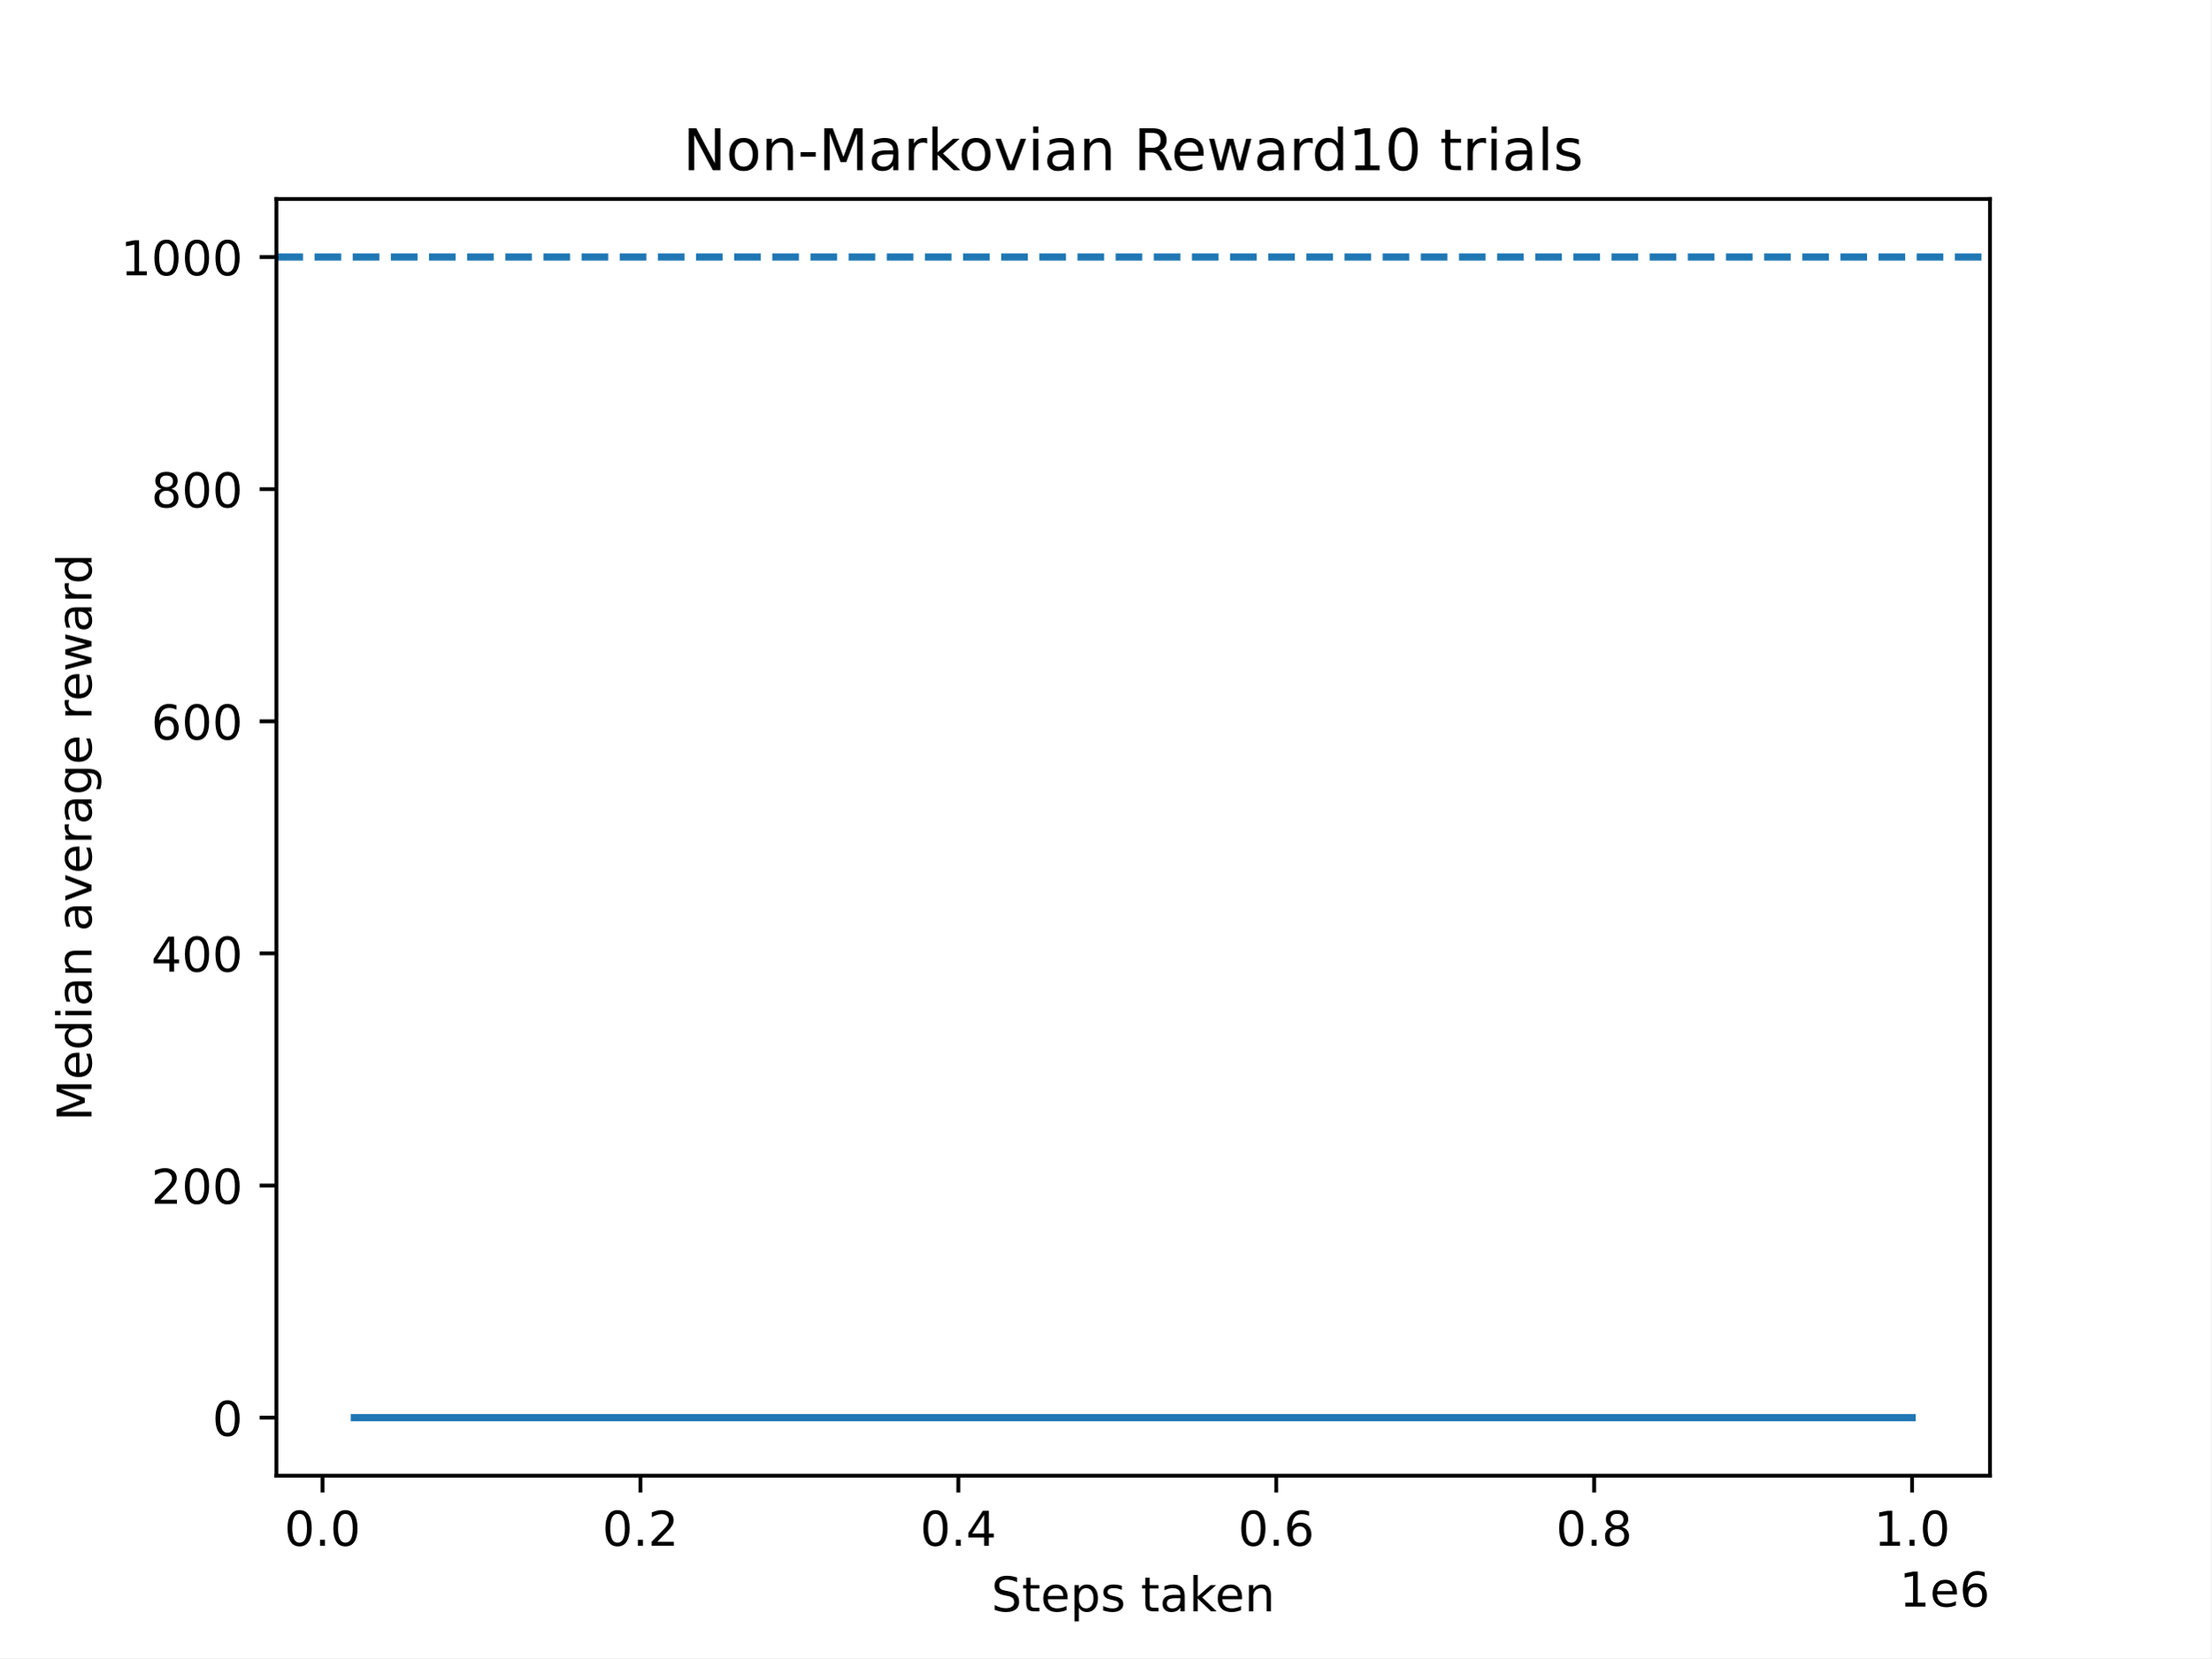
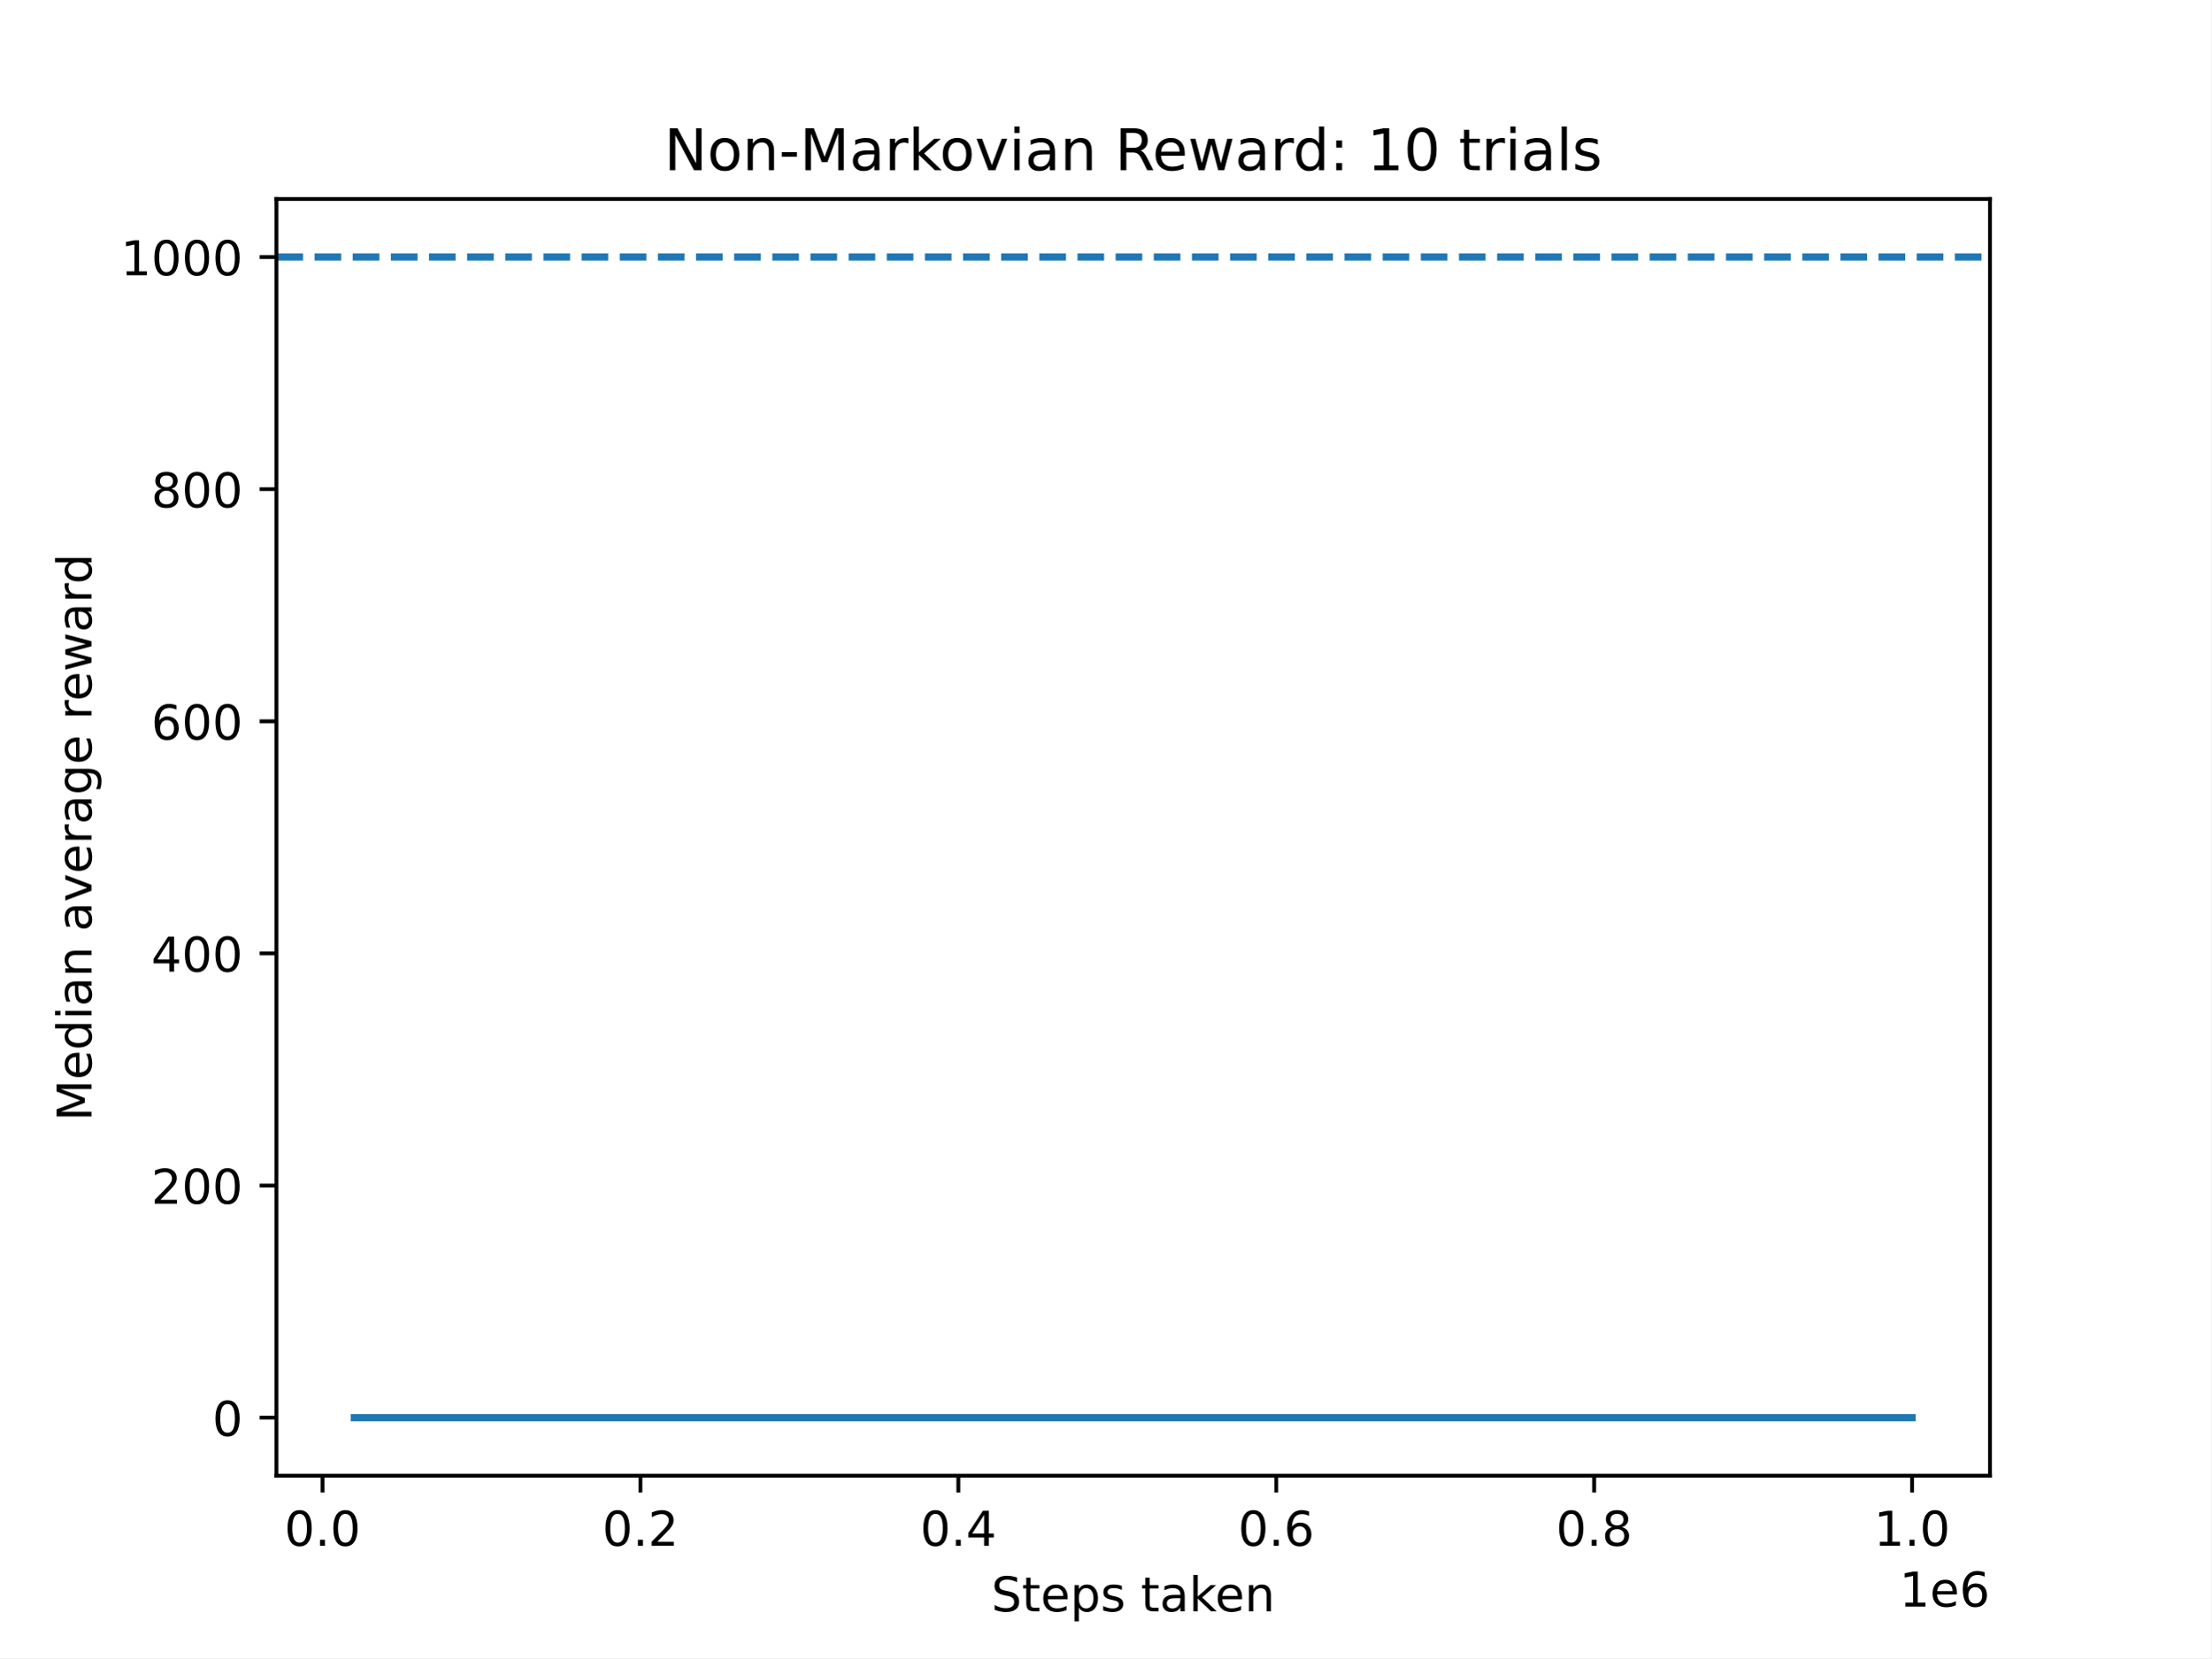
<svg xmlns="http://www.w3.org/2000/svg" xmlns:xlink="http://www.w3.org/1999/xlink" width="460.8pt" height="345.6pt" viewBox="0 0 460.8 345.6" version="1.1">
  <defs>
    <style type="text/css">*{stroke-linejoin: round; stroke-linecap: butt}</style>
  </defs>
  <g id="figure_1">
    <g id="patch_1">
      <path d="M 0 345.6  L 460.8 345.6  L 460.8 0  L 0 0  z " style="fill: #ffffff" />
    </g>
    <g id="axes_1">
      <g id="patch_2">
        <path d="M 57.6 307.584  L 414.72 307.584  L 414.72 41.472  L 57.6 41.472  z " style="fill: #ffffff" />
      </g>
      <g id="matplotlib.axis_1">
        <g id="xtick_1">
          <g id="line2d_1">
            <defs>
-               <path id="m3e63ba51e0" d="M 0 0  L 0 3.5  " style="stroke: #000000; stroke-width: 0.8" />
+               <path id="m5071925cd1" d="M 0 0  L 0 3.5  " style="stroke: #000000; stroke-width: 0.8" />
            </defs>
            <g>
-               <use xlink:href="#m3e63ba51e0" x="67.207" y="307.584" style="stroke: #000000; stroke-width: 0.8" />
+               <use xlink:href="#m5071925cd1" x="67.207" y="307.584" style="stroke: #000000; stroke-width: 0.8" />
            </g>
          </g>
          <g id="text_1">
            <g transform="translate(59.25556 322.1824) scale(0.1 -0.1)">
              <defs>
                <path id="DejaVuSans-30" d="M 2034 4250  Q 1547 4250 1301 3770  Q 1056 3291 1056 2328  Q 1056 1369 1301 889  Q 1547 409 2034 409  Q 2525 409 2770 889  Q 3016 1369 3016 2328  Q 3016 3291 2770 3770  Q 2525 4250 2034 4250  z M 2034 4750  Q 2819 4750 3233 4129  Q 3647 3509 3647 2328  Q 3647 1150 3233 529  Q 2819 -91 2034 -91  Q 1250 -91 836 529  Q 422 1150 422 2328  Q 422 3509 836 4129  Q 1250 4750 2034 4750  z " transform="scale(0.015625)" />
                <path id="DejaVuSans-2e" d="M 684 794  L 1344 794  L 1344 0  L 684 0  L 684 794  z " transform="scale(0.015625)" />
              </defs>
              <use xlink:href="#DejaVuSans-30" />
              <use xlink:href="#DejaVuSans-2e" x="63.623" />
              <use xlink:href="#DejaVuSans-30" x="95.41" />
            </g>
          </g>
        </g>
        <g id="xtick_2">
          <g id="line2d_2">
            <g>
-               <use xlink:href="#m3e63ba51e0" x="133.463" y="307.584" style="stroke: #000000; stroke-width: 0.8" />
+               <use xlink:href="#m5071925cd1" x="133.463" y="307.584" style="stroke: #000000; stroke-width: 0.8" />
            </g>
          </g>
          <g id="text_2">
            <g transform="translate(125.5116 322.1824) scale(0.1 -0.1)">
              <defs>
                <path id="DejaVuSans-32" d="M 1228 531  L 3431 531  L 3431 0  L 469 0  L 469 531  Q 828 903 1448 1529  Q 2069 2156 2228 2338  Q 2531 2678 2651 2914  Q 2772 3150 2772 3378  Q 2772 3750 2511 3984  Q 2250 4219 1831 4219  Q 1534 4219 1204 4116  Q 875 4013 500 3803  L 500 4441  Q 881 4594 1212 4672  Q 1544 4750 1819 4750  Q 2544 4750 2975 4387  Q 3406 4025 3406 3419  Q 3406 3131 3298 2873  Q 3191 2616 2906 2266  Q 2828 2175 2409 1742  Q 1991 1309 1228 531  z " transform="scale(0.015625)" />
              </defs>
              <use xlink:href="#DejaVuSans-30" />
              <use xlink:href="#DejaVuSans-2e" x="63.623" />
              <use xlink:href="#DejaVuSans-32" x="95.41" />
            </g>
          </g>
        </g>
        <g id="xtick_3">
          <g id="line2d_3">
            <g>
-               <use xlink:href="#m3e63ba51e0" x="199.719" y="307.584" style="stroke: #000000; stroke-width: 0.8" />
+               <use xlink:href="#m5071925cd1" x="199.719" y="307.584" style="stroke: #000000; stroke-width: 0.8" />
            </g>
          </g>
          <g id="text_3">
            <g transform="translate(191.7676 322.1824) scale(0.1 -0.1)">
              <defs>
                <path id="DejaVuSans-34" d="M 2419 4116  L 825 1625  L 2419 1625  L 2419 4116  z M 2253 4666  L 3047 4666  L 3047 1625  L 3713 1625  L 3713 1100  L 3047 1100  L 3047 0  L 2419 0  L 2419 1100  L 313 1100  L 313 1709  L 2253 4666  z " transform="scale(0.015625)" />
              </defs>
              <use xlink:href="#DejaVuSans-30" />
              <use xlink:href="#DejaVuSans-2e" x="63.623" />
              <use xlink:href="#DejaVuSans-34" x="95.41" />
            </g>
          </g>
        </g>
        <g id="xtick_4">
          <g id="line2d_4">
            <g>
-               <use xlink:href="#m3e63ba51e0" x="265.975" y="307.584" style="stroke: #000000; stroke-width: 0.8" />
+               <use xlink:href="#m5071925cd1" x="265.975" y="307.584" style="stroke: #000000; stroke-width: 0.8" />
            </g>
          </g>
          <g id="text_4">
            <g transform="translate(258.0237 322.1824) scale(0.1 -0.1)">
              <defs>
                <path id="DejaVuSans-36" d="M 2113 2584  Q 1688 2584 1439 2293  Q 1191 2003 1191 1497  Q 1191 994 1439 701  Q 1688 409 2113 409  Q 2538 409 2786 701  Q 3034 994 3034 1497  Q 3034 2003 2786 2293  Q 2538 2584 2113 2584  z M 3366 4563  L 3366 3988  Q 3128 4100 2886 4159  Q 2644 4219 2406 4219  Q 1781 4219 1451 3797  Q 1122 3375 1075 2522  Q 1259 2794 1537 2939  Q 1816 3084 2150 3084  Q 2853 3084 3261 2657  Q 3669 2231 3669 1497  Q 3669 778 3244 343  Q 2819 -91 2113 -91  Q 1303 -91 875 529  Q 447 1150 447 2328  Q 447 3434 972 4092  Q 1497 4750 2381 4750  Q 2619 4750 2861 4703  Q 3103 4656 3366 4563  z " transform="scale(0.015625)" />
              </defs>
              <use xlink:href="#DejaVuSans-30" />
              <use xlink:href="#DejaVuSans-2e" x="63.623" />
              <use xlink:href="#DejaVuSans-36" x="95.41" />
            </g>
          </g>
        </g>
        <g id="xtick_5">
          <g id="line2d_5">
            <g>
-               <use xlink:href="#m3e63ba51e0" x="332.231" y="307.584" style="stroke: #000000; stroke-width: 0.8" />
+               <use xlink:href="#m5071925cd1" x="332.231" y="307.584" style="stroke: #000000; stroke-width: 0.8" />
            </g>
          </g>
          <g id="text_5">
            <g transform="translate(324.2797 322.1824) scale(0.1 -0.1)">
              <defs>
                <path id="DejaVuSans-38" d="M 2034 2216  Q 1584 2216 1326 1975  Q 1069 1734 1069 1313  Q 1069 891 1326 650  Q 1584 409 2034 409  Q 2484 409 2743 651  Q 3003 894 3003 1313  Q 3003 1734 2745 1975  Q 2488 2216 2034 2216  z M 1403 2484  Q 997 2584 770 2862  Q 544 3141 544 3541  Q 544 4100 942 4425  Q 1341 4750 2034 4750  Q 2731 4750 3128 4425  Q 3525 4100 3525 3541  Q 3525 3141 3298 2862  Q 3072 2584 2669 2484  Q 3125 2378 3379 2068  Q 3634 1759 3634 1313  Q 3634 634 3220 271  Q 2806 -91 2034 -91  Q 1263 -91 848 271  Q 434 634 434 1313  Q 434 1759 690 2068  Q 947 2378 1403 2484  z M 1172 3481  Q 1172 3119 1398 2916  Q 1625 2713 2034 2713  Q 2441 2713 2670 2916  Q 2900 3119 2900 3481  Q 2900 3844 2670 4047  Q 2441 4250 2034 4250  Q 1625 4250 1398 4047  Q 1172 3844 1172 3481  z " transform="scale(0.015625)" />
              </defs>
              <use xlink:href="#DejaVuSans-30" />
              <use xlink:href="#DejaVuSans-2e" x="63.623" />
              <use xlink:href="#DejaVuSans-38" x="95.41" />
            </g>
          </g>
        </g>
        <g id="xtick_6">
          <g id="line2d_6">
            <g>
-               <use xlink:href="#m3e63ba51e0" x="398.487" y="307.584" style="stroke: #000000; stroke-width: 0.8" />
+               <use xlink:href="#m5071925cd1" x="398.487" y="307.584" style="stroke: #000000; stroke-width: 0.8" />
            </g>
          </g>
          <g id="text_6">
            <g transform="translate(390.5357 322.1824) scale(0.1 -0.1)">
              <defs>
                <path id="DejaVuSans-31" d="M 794 531  L 1825 531  L 1825 4091  L 703 3866  L 703 4441  L 1819 4666  L 2450 4666  L 2450 531  L 3481 531  L 3481 0  L 794 0  L 794 531  z " transform="scale(0.015625)" />
              </defs>
              <use xlink:href="#DejaVuSans-31" />
              <use xlink:href="#DejaVuSans-2e" x="63.623" />
              <use xlink:href="#DejaVuSans-30" x="95.41" />
            </g>
          </g>
        </g>
        <g id="text_7">
          <g transform="translate(206.5975 335.8606) scale(0.1 -0.1)">
            <defs>
              <path id="DejaVuSans-53" d="M 3425 4513  L 3425 3897  Q 3066 4069 2747 4153  Q 2428 4238 2131 4238  Q 1616 4238 1336 4038  Q 1056 3838 1056 3469  Q 1056 3159 1242 3001  Q 1428 2844 1947 2747  L 2328 2669  Q 3034 2534 3370 2195  Q 3706 1856 3706 1288  Q 3706 609 3251 259  Q 2797 -91 1919 -91  Q 1588 -91 1214 -16  Q 841 59 441 206  L 441 856  Q 825 641 1194 531  Q 1563 422 1919 422  Q 2459 422 2753 634  Q 3047 847 3047 1241  Q 3047 1584 2836 1778  Q 2625 1972 2144 2069  L 1759 2144  Q 1053 2284 737 2584  Q 422 2884 422 3419  Q 422 4038 858 4394  Q 1294 4750 2059 4750  Q 2388 4750 2728 4690  Q 3069 4631 3425 4513  z " transform="scale(0.015625)" />
              <path id="DejaVuSans-74" d="M 1172 4494  L 1172 3500  L 2356 3500  L 2356 3053  L 1172 3053  L 1172 1153  Q 1172 725 1289 603  Q 1406 481 1766 481  L 2356 481  L 2356 0  L 1766 0  Q 1100 0 847 248  Q 594 497 594 1153  L 594 3053  L 172 3053  L 172 3500  L 594 3500  L 594 4494  L 1172 4494  z " transform="scale(0.015625)" />
              <path id="DejaVuSans-65" d="M 3597 1894  L 3597 1613  L 953 1613  Q 991 1019 1311 708  Q 1631 397 2203 397  Q 2534 397 2845 478  Q 3156 559 3463 722  L 3463 178  Q 3153 47 2828 -22  Q 2503 -91 2169 -91  Q 1331 -91 842 396  Q 353 884 353 1716  Q 353 2575 817 3079  Q 1281 3584 2069 3584  Q 2775 3584 3186 3129  Q 3597 2675 3597 1894  z M 3022 2063  Q 3016 2534 2758 2815  Q 2500 3097 2075 3097  Q 1594 3097 1305 2825  Q 1016 2553 972 2059  L 3022 2063  z " transform="scale(0.015625)" />
              <path id="DejaVuSans-70" d="M 1159 525  L 1159 -1331  L 581 -1331  L 581 3500  L 1159 3500  L 1159 2969  Q 1341 3281 1617 3432  Q 1894 3584 2278 3584  Q 2916 3584 3314 3078  Q 3713 2572 3713 1747  Q 3713 922 3314 415  Q 2916 -91 2278 -91  Q 1894 -91 1617 61  Q 1341 213 1159 525  z M 3116 1747  Q 3116 2381 2855 2742  Q 2594 3103 2138 3103  Q 1681 3103 1420 2742  Q 1159 2381 1159 1747  Q 1159 1113 1420 752  Q 1681 391 2138 391  Q 2594 391 2855 752  Q 3116 1113 3116 1747  z " transform="scale(0.015625)" />
              <path id="DejaVuSans-73" d="M 2834 3397  L 2834 2853  Q 2591 2978 2328 3040  Q 2066 3103 1784 3103  Q 1356 3103 1142 2972  Q 928 2841 928 2578  Q 928 2378 1081 2264  Q 1234 2150 1697 2047  L 1894 2003  Q 2506 1872 2764 1633  Q 3022 1394 3022 966  Q 3022 478 2636 193  Q 2250 -91 1575 -91  Q 1294 -91 989 -36  Q 684 19 347 128  L 347 722  Q 666 556 975 473  Q 1284 391 1588 391  Q 1994 391 2212 530  Q 2431 669 2431 922  Q 2431 1156 2273 1281  Q 2116 1406 1581 1522  L 1381 1569  Q 847 1681 609 1914  Q 372 2147 372 2553  Q 372 3047 722 3315  Q 1072 3584 1716 3584  Q 2034 3584 2315 3537  Q 2597 3491 2834 3397  z " transform="scale(0.015625)" />
              <path id="DejaVuSans-20" transform="scale(0.015625)" />
              <path id="DejaVuSans-61" d="M 2194 1759  Q 1497 1759 1228 1600  Q 959 1441 959 1056  Q 959 750 1161 570  Q 1363 391 1709 391  Q 2188 391 2477 730  Q 2766 1069 2766 1631  L 2766 1759  L 2194 1759  z M 3341 1997  L 3341 0  L 2766 0  L 2766 531  Q 2569 213 2275 61  Q 1981 -91 1556 -91  Q 1019 -91 701 211  Q 384 513 384 1019  Q 384 1609 779 1909  Q 1175 2209 1959 2209  L 2766 2209  L 2766 2266  Q 2766 2663 2505 2880  Q 2244 3097 1772 3097  Q 1472 3097 1187 3025  Q 903 2953 641 2809  L 641 3341  Q 956 3463 1253 3523  Q 1550 3584 1831 3584  Q 2591 3584 2966 3190  Q 3341 2797 3341 1997  z " transform="scale(0.015625)" />
              <path id="DejaVuSans-6b" d="M 581 4863  L 1159 4863  L 1159 1991  L 2875 3500  L 3609 3500  L 1753 1863  L 3688 0  L 2938 0  L 1159 1709  L 1159 0  L 581 0  L 581 4863  z " transform="scale(0.015625)" />
              <path id="DejaVuSans-6e" d="M 3513 2113  L 3513 0  L 2938 0  L 2938 2094  Q 2938 2591 2744 2837  Q 2550 3084 2163 3084  Q 1697 3084 1428 2787  Q 1159 2491 1159 1978  L 1159 0  L 581 0  L 581 3500  L 1159 3500  L 1159 2956  Q 1366 3272 1645 3428  Q 1925 3584 2291 3584  Q 2894 3584 3203 3211  Q 3513 2838 3513 2113  z " transform="scale(0.015625)" />
            </defs>
            <use xlink:href="#DejaVuSans-53" />
            <use xlink:href="#DejaVuSans-74" x="63.477" />
            <use xlink:href="#DejaVuSans-65" x="102.686" />
            <use xlink:href="#DejaVuSans-70" x="164.209" />
            <use xlink:href="#DejaVuSans-73" x="227.686" />
            <use xlink:href="#DejaVuSans-20" x="279.785" />
            <use xlink:href="#DejaVuSans-74" x="311.572" />
            <use xlink:href="#DejaVuSans-61" x="350.781" />
            <use xlink:href="#DejaVuSans-6b" x="412.061" />
            <use xlink:href="#DejaVuSans-65" x="466.346" />
            <use xlink:href="#DejaVuSans-6e" x="527.869" />
          </g>
        </g>
        <g id="text_8">
          <g transform="translate(395.8419 334.8606) scale(0.1 -0.1)">
            <use xlink:href="#DejaVuSans-31" />
            <use xlink:href="#DejaVuSans-65" x="63.623" />
            <use xlink:href="#DejaVuSans-36" x="125.146" />
          </g>
        </g>
      </g>
      <g id="matplotlib.axis_2">
        <g id="ytick_1">
          <g id="line2d_7">
            <defs>
-               <path id="m10a4b1dffb" d="M 0 0  L -3.5 0  " style="stroke: #000000; stroke-width: 0.8" />
+               <path id="m5a6a1bbbc2" d="M 0 0  L -3.5 0  " style="stroke: #000000; stroke-width: 0.8" />
            </defs>
            <g>
-               <use xlink:href="#m10a4b1dffb" x="57.6" y="295.488" style="stroke: #000000; stroke-width: 0.8" />
+               <use xlink:href="#m5a6a1bbbc2" x="57.6" y="295.488" style="stroke: #000000; stroke-width: 0.8" />
            </g>
          </g>
          <g id="text_9">
            <g transform="translate(44.2375 299.2872) scale(0.1 -0.1)">
              <use xlink:href="#DejaVuSans-30" />
            </g>
          </g>
        </g>
        <g id="ytick_2">
          <g id="line2d_8">
            <g>
-               <use xlink:href="#m10a4b1dffb" x="57.6" y="247.104" style="stroke: #000000; stroke-width: 0.8" />
+               <use xlink:href="#m5a6a1bbbc2" x="57.6" y="247.104" style="stroke: #000000; stroke-width: 0.8" />
            </g>
          </g>
          <g id="text_10">
            <g transform="translate(31.5125 250.9032) scale(0.1 -0.1)">
              <use xlink:href="#DejaVuSans-32" />
              <use xlink:href="#DejaVuSans-30" x="63.623" />
              <use xlink:href="#DejaVuSans-30" x="127.246" />
            </g>
          </g>
        </g>
        <g id="ytick_3">
          <g id="line2d_9">
            <g>
-               <use xlink:href="#m10a4b1dffb" x="57.6" y="198.72" style="stroke: #000000; stroke-width: 0.8" />
+               <use xlink:href="#m5a6a1bbbc2" x="57.6" y="198.72" style="stroke: #000000; stroke-width: 0.8" />
            </g>
          </g>
          <g id="text_11">
            <g transform="translate(31.5125 202.5192) scale(0.1 -0.1)">
              <use xlink:href="#DejaVuSans-34" />
              <use xlink:href="#DejaVuSans-30" x="63.623" />
              <use xlink:href="#DejaVuSans-30" x="127.246" />
            </g>
          </g>
        </g>
        <g id="ytick_4">
          <g id="line2d_10">
            <g>
-               <use xlink:href="#m10a4b1dffb" x="57.6" y="150.336" style="stroke: #000000; stroke-width: 0.8" />
+               <use xlink:href="#m5a6a1bbbc2" x="57.6" y="150.336" style="stroke: #000000; stroke-width: 0.8" />
            </g>
          </g>
          <g id="text_12">
            <g transform="translate(31.5125 154.1352) scale(0.1 -0.1)">
              <use xlink:href="#DejaVuSans-36" />
              <use xlink:href="#DejaVuSans-30" x="63.623" />
              <use xlink:href="#DejaVuSans-30" x="127.246" />
            </g>
          </g>
        </g>
        <g id="ytick_5">
          <g id="line2d_11">
            <g>
-               <use xlink:href="#m10a4b1dffb" x="57.6" y="101.952" style="stroke: #000000; stroke-width: 0.8" />
+               <use xlink:href="#m5a6a1bbbc2" x="57.6" y="101.952" style="stroke: #000000; stroke-width: 0.8" />
            </g>
          </g>
          <g id="text_13">
            <g transform="translate(31.5125 105.7512) scale(0.1 -0.1)">
              <use xlink:href="#DejaVuSans-38" />
              <use xlink:href="#DejaVuSans-30" x="63.623" />
              <use xlink:href="#DejaVuSans-30" x="127.246" />
            </g>
          </g>
        </g>
        <g id="ytick_6">
          <g id="line2d_12">
            <g>
-               <use xlink:href="#m10a4b1dffb" x="57.6" y="53.568" style="stroke: #000000; stroke-width: 0.8" />
+               <use xlink:href="#m5a6a1bbbc2" x="57.6" y="53.568" style="stroke: #000000; stroke-width: 0.8" />
            </g>
          </g>
          <g id="text_14">
            <g transform="translate(25.15 57.36722) scale(0.1 -0.1)">
              <use xlink:href="#DejaVuSans-31" />
              <use xlink:href="#DejaVuSans-30" x="63.623" />
              <use xlink:href="#DejaVuSans-30" x="127.246" />
              <use xlink:href="#DejaVuSans-30" x="190.869" />
            </g>
          </g>
        </g>
        <g id="text_15">
          <g transform="translate(19.07031 233.678) rotate(-90) scale(0.1 -0.1)">
            <defs>
              <path id="DejaVuSans-4d" d="M 628 4666  L 1569 4666  L 2759 1491  L 3956 4666  L 4897 4666  L 4897 0  L 4281 0  L 4281 4097  L 3078 897  L 2444 897  L 1241 4097  L 1241 0  L 628 0  L 628 4666  z " transform="scale(0.015625)" />
              <path id="DejaVuSans-64" d="M 2906 2969  L 2906 4863  L 3481 4863  L 3481 0  L 2906 0  L 2906 525  Q 2725 213 2448 61  Q 2172 -91 1784 -91  Q 1150 -91 751 415  Q 353 922 353 1747  Q 353 2572 751 3078  Q 1150 3584 1784 3584  Q 2172 3584 2448 3432  Q 2725 3281 2906 2969  z M 947 1747  Q 947 1113 1208 752  Q 1469 391 1925 391  Q 2381 391 2643 752  Q 2906 1113 2906 1747  Q 2906 2381 2643 2742  Q 2381 3103 1925 3103  Q 1469 3103 1208 2742  Q 947 2381 947 1747  z " transform="scale(0.015625)" />
              <path id="DejaVuSans-69" d="M 603 3500  L 1178 3500  L 1178 0  L 603 0  L 603 3500  z M 603 4863  L 1178 4863  L 1178 4134  L 603 4134  L 603 4863  z " transform="scale(0.015625)" />
              <path id="DejaVuSans-76" d="M 191 3500  L 800 3500  L 1894 563  L 2988 3500  L 3597 3500  L 2284 0  L 1503 0  L 191 3500  z " transform="scale(0.015625)" />
              <path id="DejaVuSans-72" d="M 2631 2963  Q 2534 3019 2420 3045  Q 2306 3072 2169 3072  Q 1681 3072 1420 2755  Q 1159 2438 1159 1844  L 1159 0  L 581 0  L 581 3500  L 1159 3500  L 1159 2956  Q 1341 3275 1631 3429  Q 1922 3584 2338 3584  Q 2397 3584 2469 3576  Q 2541 3569 2628 3553  L 2631 2963  z " transform="scale(0.015625)" />
              <path id="DejaVuSans-67" d="M 2906 1791  Q 2906 2416 2648 2759  Q 2391 3103 1925 3103  Q 1463 3103 1205 2759  Q 947 2416 947 1791  Q 947 1169 1205 825  Q 1463 481 1925 481  Q 2391 481 2648 825  Q 2906 1169 2906 1791  z M 3481 434  Q 3481 -459 3084 -895  Q 2688 -1331 1869 -1331  Q 1566 -1331 1297 -1286  Q 1028 -1241 775 -1147  L 775 -588  Q 1028 -725 1275 -790  Q 1522 -856 1778 -856  Q 2344 -856 2625 -561  Q 2906 -266 2906 331  L 2906 616  Q 2728 306 2450 153  Q 2172 0 1784 0  Q 1141 0 747 490  Q 353 981 353 1791  Q 353 2603 747 3093  Q 1141 3584 1784 3584  Q 2172 3584 2450 3431  Q 2728 3278 2906 2969  L 2906 3500  L 3481 3500  L 3481 434  z " transform="scale(0.015625)" />
              <path id="DejaVuSans-77" d="M 269 3500  L 844 3500  L 1563 769  L 2278 3500  L 2956 3500  L 3675 769  L 4391 3500  L 4966 3500  L 4050 0  L 3372 0  L 2619 2869  L 1863 0  L 1184 0  L 269 3500  z " transform="scale(0.015625)" />
            </defs>
            <use xlink:href="#DejaVuSans-4d" />
            <use xlink:href="#DejaVuSans-65" x="86.279" />
            <use xlink:href="#DejaVuSans-64" x="147.803" />
            <use xlink:href="#DejaVuSans-69" x="211.279" />
            <use xlink:href="#DejaVuSans-61" x="239.062" />
            <use xlink:href="#DejaVuSans-6e" x="300.342" />
            <use xlink:href="#DejaVuSans-20" x="363.721" />
            <use xlink:href="#DejaVuSans-61" x="395.508" />
            <use xlink:href="#DejaVuSans-76" x="456.787" />
            <use xlink:href="#DejaVuSans-65" x="515.967" />
            <use xlink:href="#DejaVuSans-72" x="577.49" />
            <use xlink:href="#DejaVuSans-61" x="618.604" />
            <use xlink:href="#DejaVuSans-67" x="679.883" />
            <use xlink:href="#DejaVuSans-65" x="743.359" />
            <use xlink:href="#DejaVuSans-20" x="804.883" />
            <use xlink:href="#DejaVuSans-72" x="836.67" />
            <use xlink:href="#DejaVuSans-65" x="875.533" />
            <use xlink:href="#DejaVuSans-77" x="937.057" />
            <use xlink:href="#DejaVuSans-61" x="1018.844" />
            <use xlink:href="#DejaVuSans-72" x="1080.123" />
            <use xlink:href="#DejaVuSans-64" x="1119.486" />
          </g>
        </g>
      </g>
      <g id="line2d_13">
-         <path d="M 73.833 295.488  L 80.458 295.488  L 87.084 295.488  L 93.71 295.488  L 100.335 295.488  L 106.961 295.488  L 113.586 295.488  L 120.212 295.488  L 126.838 295.488  L 133.463 295.488  L 140.089 295.488  L 146.714 295.488  L 153.34 295.488  L 159.966 295.488  L 166.591 295.488  L 173.217 295.488  L 179.842 295.488  L 186.468 295.488  L 193.094 295.488  L 199.719 295.488  L 206.345 295.488  L 212.97 295.488  L 219.596 295.488  L 226.222 295.488  L 232.847 295.488  L 239.473 295.488  L 246.098 295.488  L 252.724 295.488  L 259.35 295.488  L 265.975 295.488  L 272.601 295.488  L 279.226 295.488  L 285.852 295.488  L 292.478 295.488  L 299.103 295.488  L 305.729 295.488  L 312.354 295.488  L 318.98 295.488  L 325.606 295.488  L 332.231 295.488  L 338.857 295.488  L 345.482 295.488  L 352.108 295.488  L 358.734 295.488  L 365.359 295.488  L 371.985 295.488  L 378.61 295.488  L 385.236 295.488  L 391.862 295.488  L 398.487 295.488  " clip-path="url(#p3f11ad26e8)" style="fill: none; stroke: #1f77b4; stroke-width: 1.5; stroke-linecap: square" />
+         <path d="M 73.833 295.488  L 80.458 295.488  L 87.084 295.488  L 93.71 295.488  L 100.335 295.488  L 106.961 295.488  L 113.586 295.488  L 120.212 295.488  L 126.838 295.488  L 133.463 295.488  L 140.089 295.488  L 146.714 295.488  L 153.34 295.488  L 159.966 295.488  L 166.591 295.488  L 173.217 295.488  L 179.842 295.488  L 186.468 295.488  L 193.094 295.488  L 199.719 295.488  L 206.345 295.488  L 212.97 295.488  L 219.596 295.488  L 226.222 295.488  L 232.847 295.488  L 239.473 295.488  L 246.098 295.488  L 252.724 295.488  L 259.35 295.488  L 265.975 295.488  L 272.601 295.488  L 279.226 295.488  L 285.852 295.488  L 292.478 295.488  L 299.103 295.488  L 305.729 295.488  L 312.354 295.488  L 318.98 295.488  L 325.606 295.488  L 332.231 295.488  L 338.857 295.488  L 345.482 295.488  L 352.108 295.488  L 358.734 295.488  L 365.359 295.488  L 371.985 295.488  L 378.61 295.488  L 385.236 295.488  L 391.862 295.488  L 398.487 295.488  " clip-path="url(#pd0ef6e9d71)" style="fill: none; stroke: #1f77b4; stroke-width: 1.5; stroke-linecap: square" />
      </g>
      <g id="line2d_14">
-         <path d="M 57.6 53.568  L 414.72 53.568  " clip-path="url(#p3f11ad26e8)" style="fill: none; stroke-dasharray: 5.55,2.4; stroke-dashoffset: 0; stroke: #1f77b4; stroke-width: 1.5" />
+         <path d="M 57.6 53.568  L 414.72 53.568  " clip-path="url(#pd0ef6e9d71)" style="fill: none; stroke-dasharray: 5.55,2.4; stroke-dashoffset: 0; stroke: #1f77b4; stroke-width: 1.5" />
      </g>
      <g id="patch_3">
        <path d="M 57.6 307.584  L 57.6 41.472  " style="fill: none; stroke: #000000; stroke-width: 0.8; stroke-linejoin: miter; stroke-linecap: square" />
      </g>
      <g id="patch_4">
        <path d="M 414.72 307.584  L 414.72 41.472  " style="fill: none; stroke: #000000; stroke-width: 0.8; stroke-linejoin: miter; stroke-linecap: square" />
      </g>
      <g id="patch_5">
        <path d="M 57.6 307.584  L 414.72 307.584  " style="fill: none; stroke: #000000; stroke-width: 0.8; stroke-linejoin: miter; stroke-linecap: square" />
      </g>
      <g id="patch_6">
        <path d="M 57.6 41.472  L 414.72 41.472  " style="fill: none; stroke: #000000; stroke-width: 0.8; stroke-linejoin: miter; stroke-linecap: square" />
      </g>
      <g id="text_16">
-         <g transform="translate(142.3378 35.472) scale(0.12 -0.12)">
+         <g transform="translate(138.4097 35.472) scale(0.12 -0.12)">
          <defs>
            <path id="DejaVuSans-4e" d="M 628 4666  L 1478 4666  L 3547 763  L 3547 4666  L 4159 4666  L 4159 0  L 3309 0  L 1241 3903  L 1241 0  L 628 0  L 628 4666  z " transform="scale(0.015625)" />
            <path id="DejaVuSans-6f" d="M 1959 3097  Q 1497 3097 1228 2736  Q 959 2375 959 1747  Q 959 1119 1226 758  Q 1494 397 1959 397  Q 2419 397 2687 759  Q 2956 1122 2956 1747  Q 2956 2369 2687 2733  Q 2419 3097 1959 3097  z M 1959 3584  Q 2709 3584 3137 3096  Q 3566 2609 3566 1747  Q 3566 888 3137 398  Q 2709 -91 1959 -91  Q 1206 -91 779 398  Q 353 888 353 1747  Q 353 2609 779 3096  Q 1206 3584 1959 3584  z " transform="scale(0.015625)" />
            <path id="DejaVuSans-2d" d="M 313 2009  L 1997 2009  L 1997 1497  L 313 1497  L 313 2009  z " transform="scale(0.015625)" />
            <path id="DejaVuSans-52" d="M 2841 2188  Q 3044 2119 3236 1894  Q 3428 1669 3622 1275  L 4263 0  L 3584 0  L 2988 1197  Q 2756 1666 2539 1819  Q 2322 1972 1947 1972  L 1259 1972  L 1259 0  L 628 0  L 628 4666  L 2053 4666  Q 2853 4666 3247 4331  Q 3641 3997 3641 3322  Q 3641 2881 3436 2590  Q 3231 2300 2841 2188  z M 1259 4147  L 1259 2491  L 2053 2491  Q 2509 2491 2742 2702  Q 2975 2913 2975 3322  Q 2975 3731 2742 3939  Q 2509 4147 2053 4147  L 1259 4147  z " transform="scale(0.015625)" />
+             <path id="DejaVuSans-3a" d="M 750 794  L 1409 794  L 1409 0  L 750 0  L 750 794  z M 750 3309  L 1409 3309  L 1409 2516  L 750 2516  L 750 3309  z " transform="scale(0.015625)" />
            <path id="DejaVuSans-6c" d="M 603 4863  L 1178 4863  L 1178 0  L 603 0  L 603 4863  z " transform="scale(0.015625)" />
          </defs>
          <use xlink:href="#DejaVuSans-4e" />
          <use xlink:href="#DejaVuSans-6f" x="74.805" />
          <use xlink:href="#DejaVuSans-6e" x="135.986" />
          <use xlink:href="#DejaVuSans-2d" x="199.365" />
          <use xlink:href="#DejaVuSans-4d" x="235.449" />
          <use xlink:href="#DejaVuSans-61" x="321.729" />
          <use xlink:href="#DejaVuSans-72" x="383.008" />
          <use xlink:href="#DejaVuSans-6b" x="424.121" />
          <use xlink:href="#DejaVuSans-6f" x="478.406" />
          <use xlink:href="#DejaVuSans-76" x="539.588" />
          <use xlink:href="#DejaVuSans-69" x="598.768" />
          <use xlink:href="#DejaVuSans-61" x="626.551" />
          <use xlink:href="#DejaVuSans-6e" x="687.83" />
          <use xlink:href="#DejaVuSans-20" x="751.209" />
          <use xlink:href="#DejaVuSans-52" x="782.996" />
          <use xlink:href="#DejaVuSans-65" x="847.979" />
          <use xlink:href="#DejaVuSans-77" x="909.502" />
          <use xlink:href="#DejaVuSans-61" x="991.289" />
          <use xlink:href="#DejaVuSans-72" x="1052.568" />
          <use xlink:href="#DejaVuSans-64" x="1091.932" />
-           <use xlink:href="#DejaVuSans-31" x="1155.408" />
-           <use xlink:href="#DejaVuSans-30" x="1219.031" />
-           <use xlink:href="#DejaVuSans-20" x="1282.654" />
-           <use xlink:href="#DejaVuSans-74" x="1314.441" />
-           <use xlink:href="#DejaVuSans-72" x="1353.65" />
-           <use xlink:href="#DejaVuSans-69" x="1394.764" />
-           <use xlink:href="#DejaVuSans-61" x="1422.547" />
-           <use xlink:href="#DejaVuSans-6c" x="1483.826" />
-           <use xlink:href="#DejaVuSans-73" x="1511.609" />
+           <use xlink:href="#DejaVuSans-3a" x="1155.408" />
+           <use xlink:href="#DejaVuSans-20" x="1189.1" />
+           <use xlink:href="#DejaVuSans-31" x="1220.887" />
+           <use xlink:href="#DejaVuSans-30" x="1284.51" />
+           <use xlink:href="#DejaVuSans-20" x="1348.133" />
+           <use xlink:href="#DejaVuSans-74" x="1379.92" />
+           <use xlink:href="#DejaVuSans-72" x="1419.129" />
+           <use xlink:href="#DejaVuSans-69" x="1460.242" />
+           <use xlink:href="#DejaVuSans-61" x="1488.025" />
+           <use xlink:href="#DejaVuSans-6c" x="1549.305" />
+           <use xlink:href="#DejaVuSans-73" x="1577.088" />
        </g>
      </g>
    </g>
  </g>
  <defs>
-     <clipPath id="p3f11ad26e8">
+     <clipPath id="pd0ef6e9d71">
      <rect x="57.6" y="41.472" width="357.12" height="266.112" />
    </clipPath>
  </defs>
</svg>
